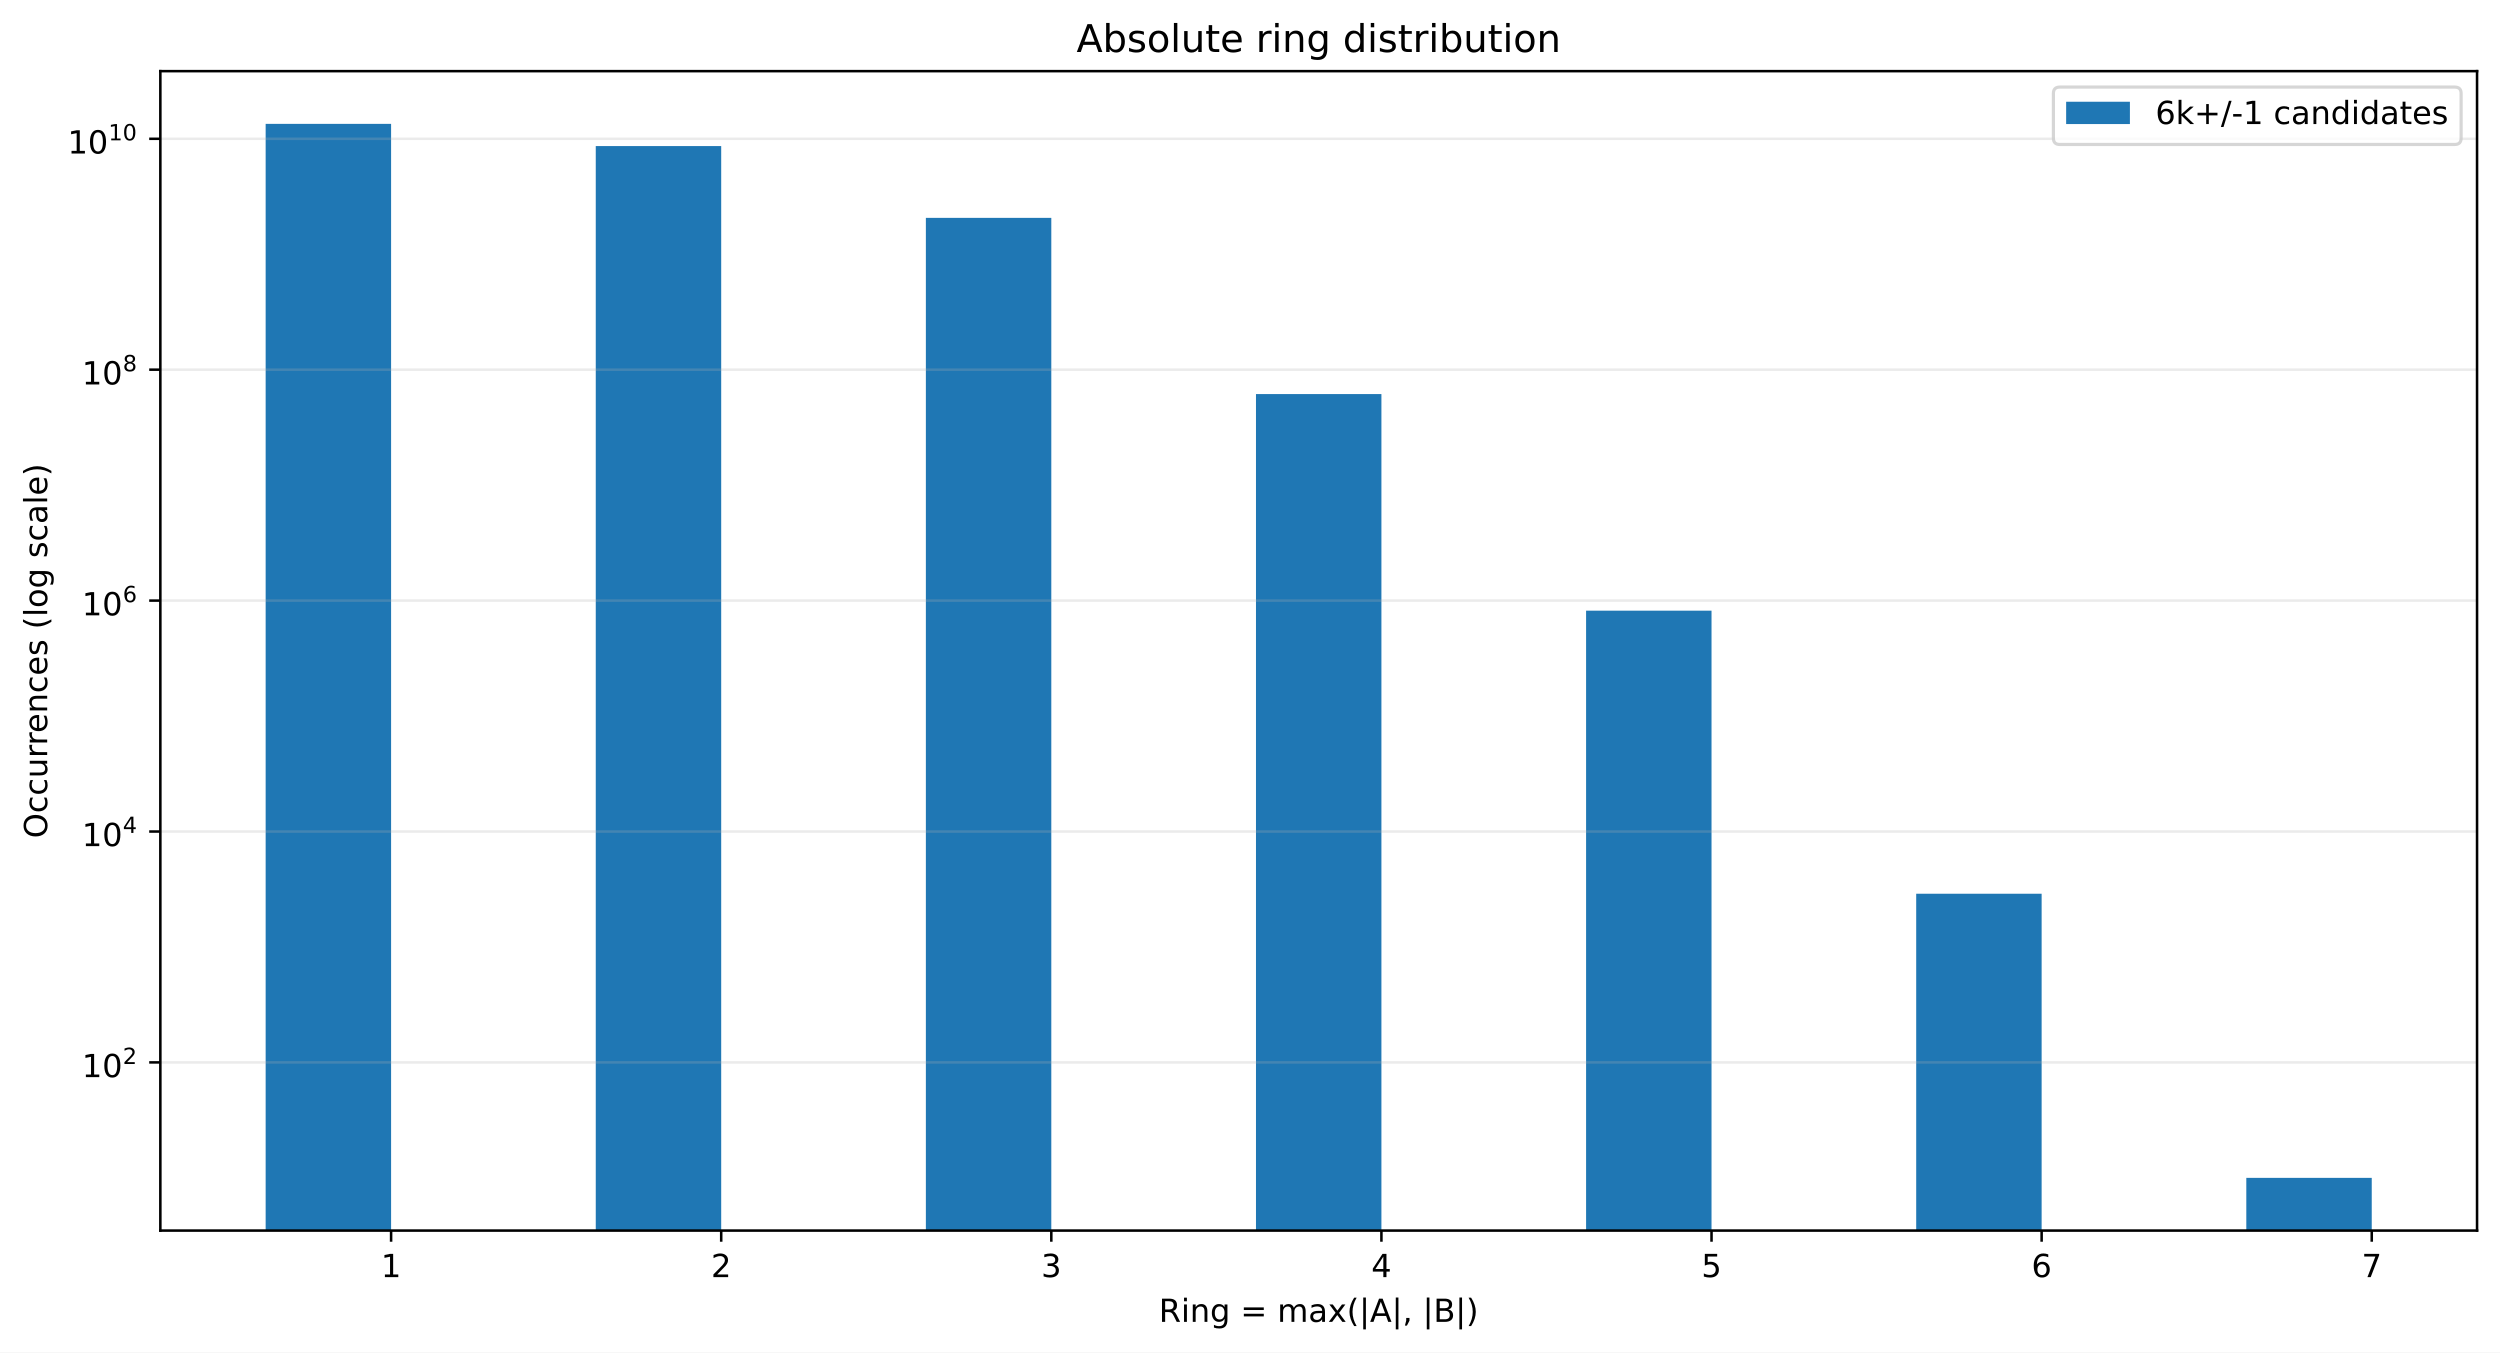
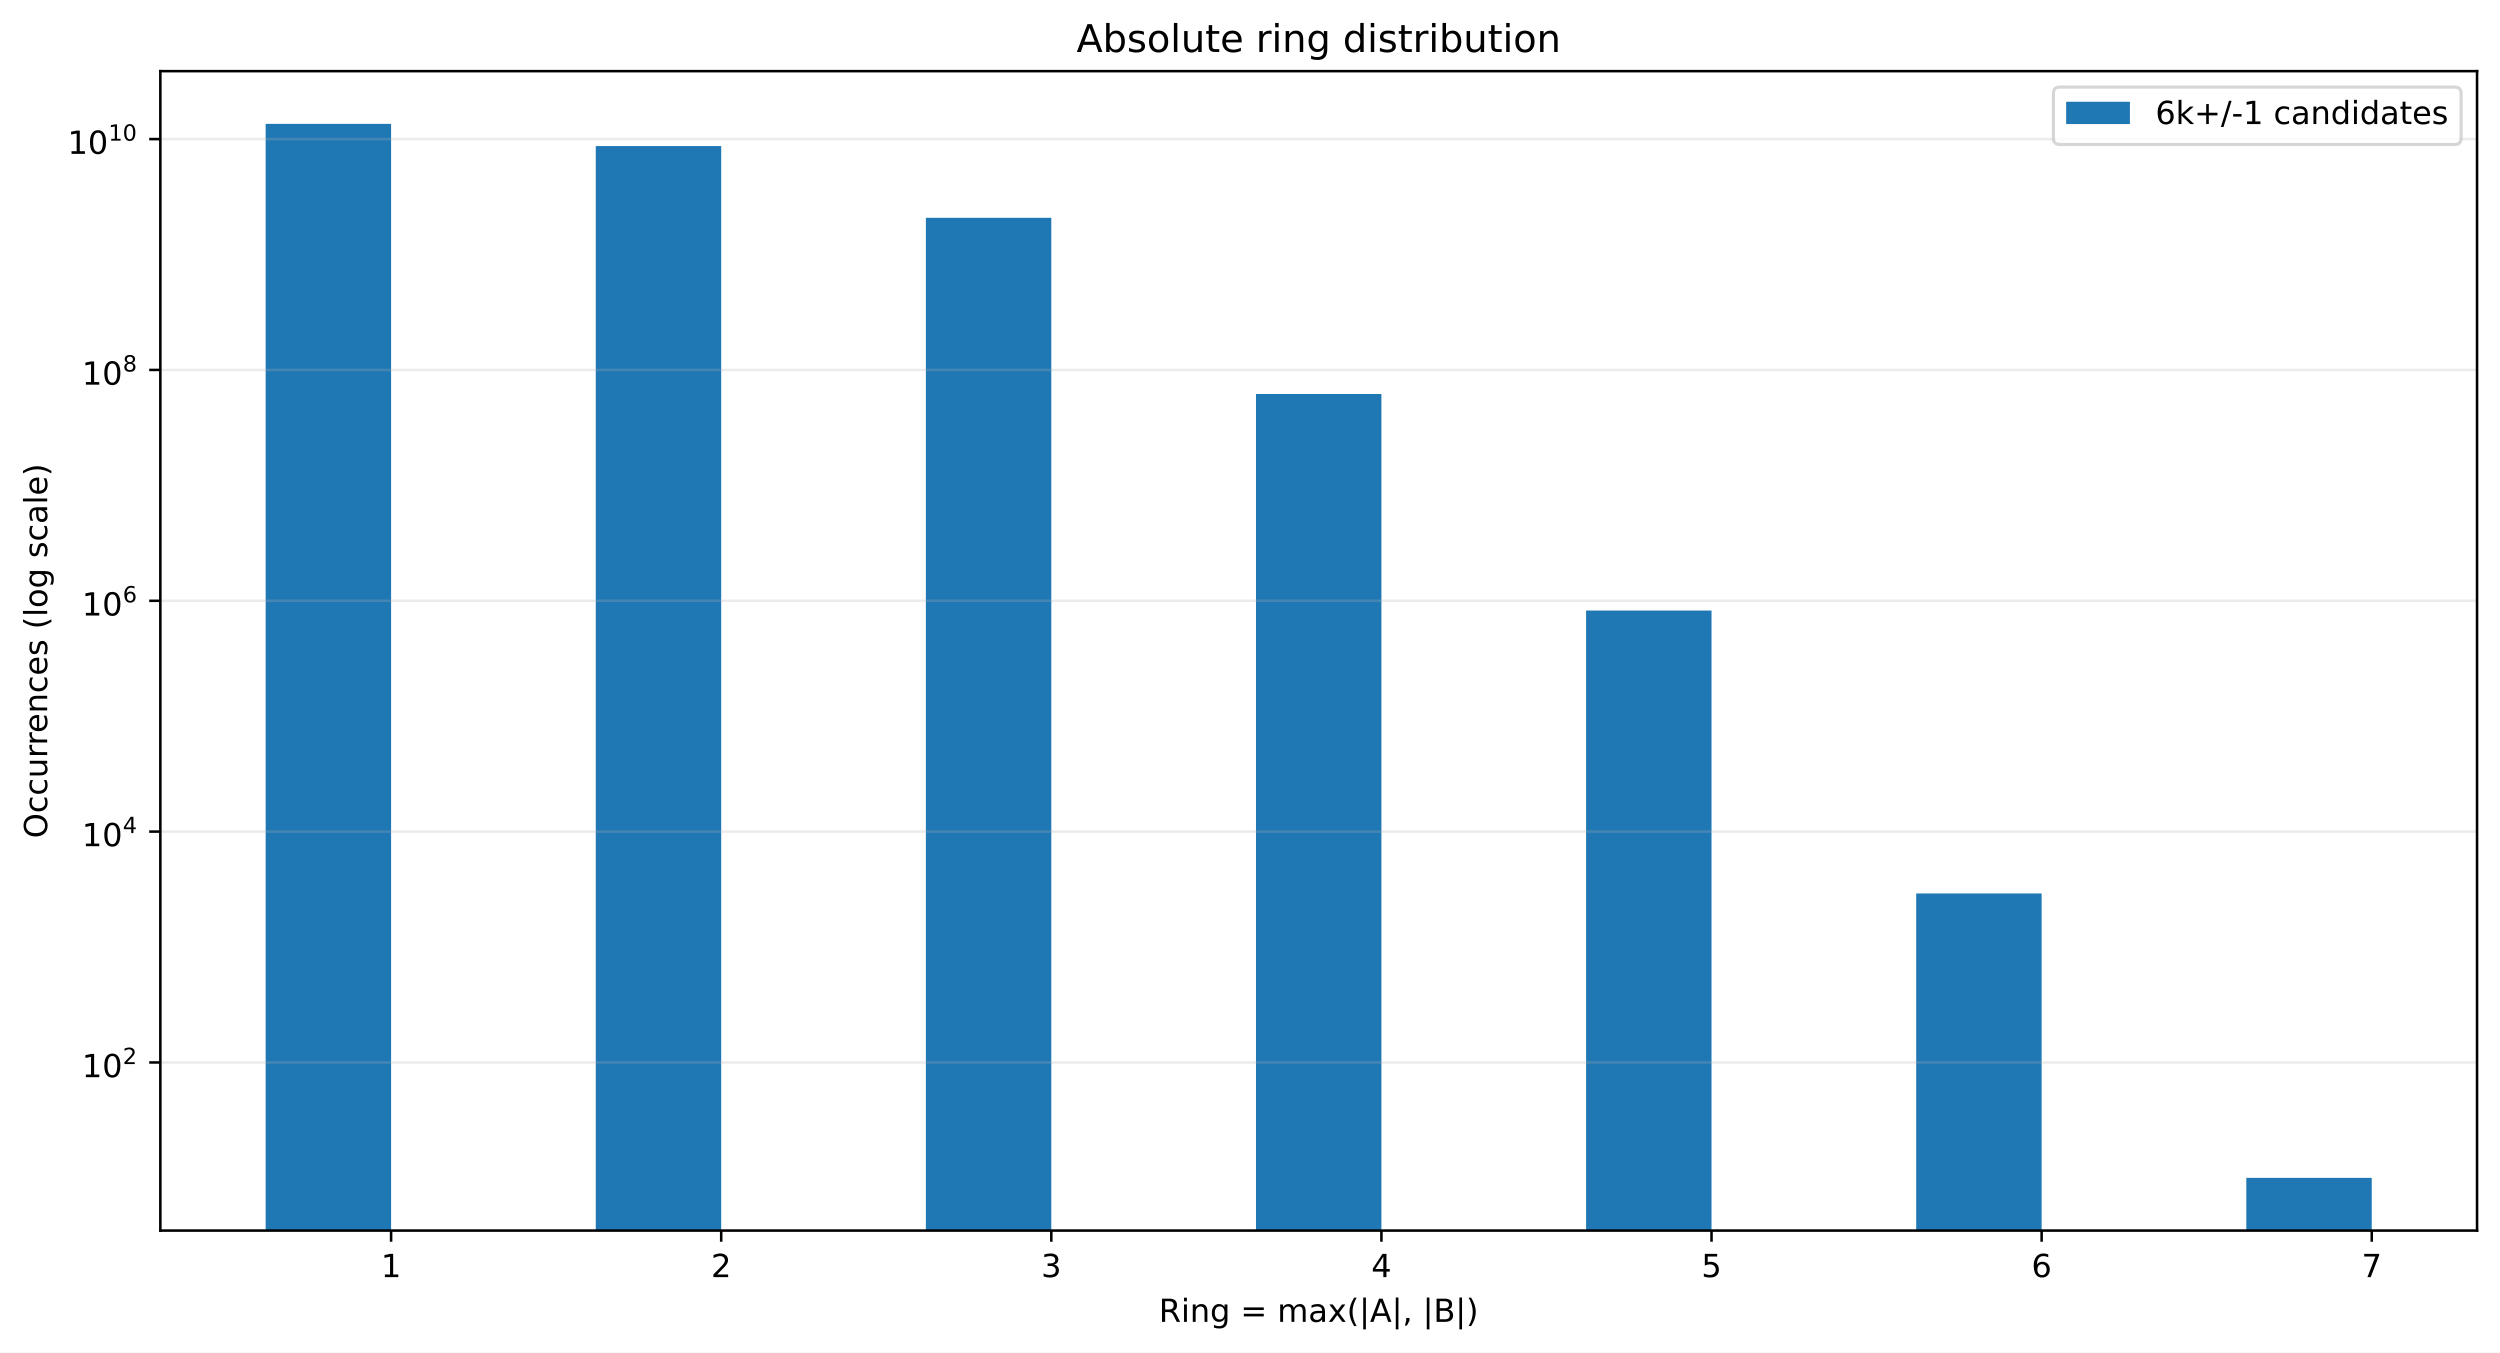
<svg xmlns="http://www.w3.org/2000/svg" xmlns:xlink="http://www.w3.org/1999/xlink" width="784.258pt" height="424.28pt" viewBox="0 0 784.258 424.28" version="1.1">
  <defs>
    <style type="text/css">*{stroke-linejoin: round; stroke-linecap: butt}</style>
  </defs>
  <g id="figure_1">
    <g id="patch_1">
      <path d="M 0 424.28  L 784.258 424.28  L 784.258 0  L 0 0  z " style="fill: #ffffff" />
    </g>
    <g id="axes_1">
      <g id="patch_2">
        <path d="M 50.301 386.036  L 777.058 386.036  L 777.058 22.318  L 50.301 22.318  z " style="fill: #ffffff" />
      </g>
      <g id="patch_3">
-         <path d="M 83.335 36624.26  L 122.687 36624.26  L 122.687 38.851  L 83.335 38.851  z " clip-path="url(#pac79f79b85)" style="fill: #1f77b4" />
+         <path d="M 83.335 36613.271  L 122.687 36613.271  L 122.687 38.851  L 83.335 38.851  z " clip-path="url(#p3b630ff53c)" style="fill: #1f77b4" />
      </g>
      <g id="patch_4">
-         <path d="M 186.891 36624.26  L 226.243 36624.26  L 226.243 45.822  L 186.891 45.822  z " clip-path="url(#pac79f79b85)" style="fill: #1f77b4" />
+         <path d="M 186.891 36613.271  L 226.243 36613.271  L 226.243 45.82  L 186.891 45.82  z " clip-path="url(#p3b630ff53c)" style="fill: #1f77b4" />
      </g>
      <g id="patch_5">
-         <path d="M 290.448 36624.26  L 329.799 36624.26  L 329.799 68.339  L 290.448 68.339  z " clip-path="url(#pac79f79b85)" style="fill: #1f77b4" />
+         <path d="M 290.448 36613.271  L 329.799 36613.271  L 329.799 68.33  L 290.448 68.33  z " clip-path="url(#p3b630ff53c)" style="fill: #1f77b4" />
      </g>
      <g id="patch_6">
-         <path d="M 394.004 36624.26  L 433.355 36624.26  L 433.355 123.629  L 394.004 123.629  z " clip-path="url(#pac79f79b85)" style="fill: #1f77b4" />
+         <path d="M 394.004 36613.271  L 433.355 36613.271  L 433.355 123.604  L 394.004 123.604  z " clip-path="url(#p3b630ff53c)" style="fill: #1f77b4" />
      </g>
      <g id="patch_7">
-         <path d="M 497.56 36624.26  L 536.912 36624.26  L 536.912 191.563  L 497.56 191.563  z " clip-path="url(#pac79f79b85)" style="fill: #1f77b4" />
+         <path d="M 497.56 36613.271  L 536.912 36613.271  L 536.912 191.517  L 497.56 191.517  z " clip-path="url(#p3b630ff53c)" style="fill: #1f77b4" />
      </g>
      <g id="patch_8">
-         <path d="M 601.116 36624.26  L 640.468 36624.26  L 640.468 280.357  L 601.116 280.357  z " clip-path="url(#pac79f79b85)" style="fill: #1f77b4" />
+         <path d="M 601.116 36613.271  L 640.468 36613.271  L 640.468 280.281  L 601.116 280.281  z " clip-path="url(#p3b630ff53c)" style="fill: #1f77b4" />
      </g>
      <g id="patch_9">
-         <path d="M 704.673 36624.26  L 744.024 36624.26  L 744.024 369.503  L 704.673 369.503  z " clip-path="url(#pac79f79b85)" style="fill: #1f77b4" />
+         <path d="M 704.673 36613.271  L 744.024 36613.271  L 744.024 369.503  L 704.673 369.503  z " clip-path="url(#p3b630ff53c)" style="fill: #1f77b4" />
      </g>
      <g id="matplotlib.axis_1">
        <g id="xtick_1">
          <g id="line2d_1">
            <defs>
-               <path id="m4d14ade709" d="M 0 0  L 0 3.5  " style="stroke: #000000; stroke-width: 0.8" />
+               <path id="m738bad0e6d" d="M 0 0  L 0 3.5  " style="stroke: #000000; stroke-width: 0.8" />
            </defs>
            <g>
-               <use xlink:href="#m4d14ade709" x="122.687" y="386.036" style="stroke: #000000; stroke-width: 0.8" />
+               <use xlink:href="#m738bad0e6d" x="122.687" y="386.036" style="stroke: #000000; stroke-width: 0.8" />
            </g>
          </g>
          <g id="text_1">
            <g transform="translate(119.5053 400.6334) scale(0.1 -0.1)">
              <defs>
                <path id="DejaVuSans-14" d="M 794 531  L 1825 531  L 1825 4091  L 703 3866  L 703 4441  L 1819 4666  L 2450 4666  L 2450 531  L 3481 531  L 3481 0  L 794 0  L 794 531  z " transform="scale(0.015625)" />
              </defs>
              <use xlink:href="#DejaVuSans-14" />
            </g>
          </g>
        </g>
        <g id="xtick_2">
          <g id="line2d_2">
            <g>
-               <use xlink:href="#m4d14ade709" x="226.243" y="386.036" style="stroke: #000000; stroke-width: 0.8" />
+               <use xlink:href="#m738bad0e6d" x="226.243" y="386.036" style="stroke: #000000; stroke-width: 0.8" />
            </g>
          </g>
          <g id="text_2">
            <g transform="translate(223.0616 400.6334) scale(0.1 -0.1)">
              <defs>
                <path id="DejaVuSans-15" d="M 1228 531  L 3431 531  L 3431 0  L 469 0  L 469 531  Q 828 903 1448 1529  Q 2069 2156 2228 2338  Q 2531 2678 2651 2914  Q 2772 3150 2772 3378  Q 2772 3750 2511 3984  Q 2250 4219 1831 4219  Q 1534 4219 1204 4116  Q 875 4013 500 3803  L 500 4441  Q 881 4594 1212 4672  Q 1544 4750 1819 4750  Q 2544 4750 2975 4387  Q 3406 4025 3406 3419  Q 3406 3131 3298 2873  Q 3191 2616 2906 2266  Q 2828 2175 2409 1742  Q 1991 1309 1228 531  z " transform="scale(0.015625)" />
              </defs>
              <use xlink:href="#DejaVuSans-15" />
            </g>
          </g>
        </g>
        <g id="xtick_3">
          <g id="line2d_3">
            <g>
-               <use xlink:href="#m4d14ade709" x="329.799" y="386.036" style="stroke: #000000; stroke-width: 0.8" />
+               <use xlink:href="#m738bad0e6d" x="329.799" y="386.036" style="stroke: #000000; stroke-width: 0.8" />
            </g>
          </g>
          <g id="text_3">
            <g transform="translate(326.6178 400.6334) scale(0.1 -0.1)">
              <defs>
                <path id="DejaVuSans-16" d="M 2597 2516  Q 3050 2419 3304 2112  Q 3559 1806 3559 1356  Q 3559 666 3084 287  Q 2609 -91 1734 -91  Q 1441 -91 1130 -33  Q 819 25 488 141  L 488 750  Q 750 597 1062 519  Q 1375 441 1716 441  Q 2309 441 2620 675  Q 2931 909 2931 1356  Q 2931 1769 2642 2001  Q 2353 2234 1838 2234  L 1294 2234  L 1294 2753  L 1863 2753  Q 2328 2753 2575 2939  Q 2822 3125 2822 3475  Q 2822 3834 2567 4026  Q 2313 4219 1838 4219  Q 1578 4219 1281 4162  Q 984 4106 628 3988  L 628 4550  Q 988 4650 1302 4700  Q 1616 4750 1894 4750  Q 2613 4750 3031 4423  Q 3450 4097 3450 3541  Q 3450 3153 3228 2886  Q 3006 2619 2597 2516  z " transform="scale(0.015625)" />
              </defs>
              <use xlink:href="#DejaVuSans-16" />
            </g>
          </g>
        </g>
        <g id="xtick_4">
          <g id="line2d_4">
            <g>
-               <use xlink:href="#m4d14ade709" x="433.355" y="386.036" style="stroke: #000000; stroke-width: 0.8" />
+               <use xlink:href="#m738bad0e6d" x="433.355" y="386.036" style="stroke: #000000; stroke-width: 0.8" />
            </g>
          </g>
          <g id="text_4">
            <g transform="translate(430.174 400.6334) scale(0.1 -0.1)">
              <defs>
                <path id="DejaVuSans-17" d="M 2419 4116  L 825 1625  L 2419 1625  L 2419 4116  z M 2253 4666  L 3047 4666  L 3047 1625  L 3713 1625  L 3713 1100  L 3047 1100  L 3047 0  L 2419 0  L 2419 1100  L 313 1100  L 313 1709  L 2253 4666  z " transform="scale(0.015625)" />
              </defs>
              <use xlink:href="#DejaVuSans-17" />
            </g>
          </g>
        </g>
        <g id="xtick_5">
          <g id="line2d_5">
            <g>
-               <use xlink:href="#m4d14ade709" x="536.912" y="386.036" style="stroke: #000000; stroke-width: 0.8" />
+               <use xlink:href="#m738bad0e6d" x="536.912" y="386.036" style="stroke: #000000; stroke-width: 0.8" />
            </g>
          </g>
          <g id="text_5">
            <g transform="translate(533.7303 400.6334) scale(0.1 -0.1)">
              <defs>
                <path id="DejaVuSans-18" d="M 691 4666  L 3169 4666  L 3169 4134  L 1269 4134  L 1269 2991  Q 1406 3038 1543 3061  Q 1681 3084 1819 3084  Q 2600 3084 3056 2656  Q 3513 2228 3513 1497  Q 3513 744 3044 326  Q 2575 -91 1722 -91  Q 1428 -91 1123 -41  Q 819 9 494 109  L 494 744  Q 775 591 1075 516  Q 1375 441 1709 441  Q 2250 441 2565 725  Q 2881 1009 2881 1497  Q 2881 1984 2565 2268  Q 2250 2553 1709 2553  Q 1456 2553 1204 2497  Q 953 2441 691 2322  L 691 4666  z " transform="scale(0.015625)" />
              </defs>
              <use xlink:href="#DejaVuSans-18" />
            </g>
          </g>
        </g>
        <g id="xtick_6">
          <g id="line2d_6">
            <g>
-               <use xlink:href="#m4d14ade709" x="640.468" y="386.036" style="stroke: #000000; stroke-width: 0.8" />
+               <use xlink:href="#m738bad0e6d" x="640.468" y="386.036" style="stroke: #000000; stroke-width: 0.8" />
            </g>
          </g>
          <g id="text_6">
            <g transform="translate(637.2865 400.6334) scale(0.1 -0.1)">
              <defs>
                <path id="DejaVuSans-19" d="M 2113 2584  Q 1688 2584 1439 2293  Q 1191 2003 1191 1497  Q 1191 994 1439 701  Q 1688 409 2113 409  Q 2538 409 2786 701  Q 3034 994 3034 1497  Q 3034 2003 2786 2293  Q 2538 2584 2113 2584  z M 3366 4563  L 3366 3988  Q 3128 4100 2886 4159  Q 2644 4219 2406 4219  Q 1781 4219 1451 3797  Q 1122 3375 1075 2522  Q 1259 2794 1537 2939  Q 1816 3084 2150 3084  Q 2853 3084 3261 2657  Q 3669 2231 3669 1497  Q 3669 778 3244 343  Q 2819 -91 2113 -91  Q 1303 -91 875 529  Q 447 1150 447 2328  Q 447 3434 972 4092  Q 1497 4750 2381 4750  Q 2619 4750 2861 4703  Q 3103 4656 3366 4563  z " transform="scale(0.015625)" />
              </defs>
              <use xlink:href="#DejaVuSans-19" />
            </g>
          </g>
        </g>
        <g id="xtick_7">
          <g id="line2d_7">
            <g>
-               <use xlink:href="#m4d14ade709" x="744.024" y="386.036" style="stroke: #000000; stroke-width: 0.8" />
+               <use xlink:href="#m738bad0e6d" x="744.024" y="386.036" style="stroke: #000000; stroke-width: 0.8" />
            </g>
          </g>
          <g id="text_7">
            <g transform="translate(740.8427 400.6334) scale(0.1 -0.1)">
              <defs>
                <path id="DejaVuSans-1a" d="M 525 4666  L 3525 4666  L 3525 4397  L 1831 0  L 1172 0  L 2766 4134  L 525 4134  L 525 4666  z " transform="scale(0.015625)" />
              </defs>
              <use xlink:href="#DejaVuSans-1a" />
            </g>
          </g>
        </g>
        <g id="text_8">
          <g transform="translate(363.5437 414.678) scale(0.1 -0.1)">
            <defs>
              <path id="DejaVuSans-35" d="M 2841 2188  Q 3044 2119 3236 1894  Q 3428 1669 3622 1275  L 4263 0  L 3584 0  L 2988 1197  Q 2756 1666 2539 1819  Q 2322 1972 1947 1972  L 1259 1972  L 1259 0  L 628 0  L 628 4666  L 2053 4666  Q 2853 4666 3247 4331  Q 3641 3997 3641 3322  Q 3641 2881 3436 2590  Q 3231 2300 2841 2188  z M 1259 4147  L 1259 2491  L 2053 2491  Q 2509 2491 2742 2702  Q 2975 2913 2975 3322  Q 2975 3731 2742 3939  Q 2509 4147 2053 4147  L 1259 4147  z " transform="scale(0.015625)" />
              <path id="DejaVuSans-4c" d="M 603 3500  L 1178 3500  L 1178 0  L 603 0  L 603 3500  z M 603 4863  L 1178 4863  L 1178 4134  L 603 4134  L 603 4863  z " transform="scale(0.015625)" />
              <path id="DejaVuSans-51" d="M 3513 2113  L 3513 0  L 2938 0  L 2938 2094  Q 2938 2591 2744 2837  Q 2550 3084 2163 3084  Q 1697 3084 1428 2787  Q 1159 2491 1159 1978  L 1159 0  L 581 0  L 581 3500  L 1159 3500  L 1159 2956  Q 1366 3272 1645 3428  Q 1925 3584 2291 3584  Q 2894 3584 3203 3211  Q 3513 2838 3513 2113  z " transform="scale(0.015625)" />
              <path id="DejaVuSans-4a" d="M 2906 1791  Q 2906 2416 2648 2759  Q 2391 3103 1925 3103  Q 1463 3103 1205 2759  Q 947 2416 947 1791  Q 947 1169 1205 825  Q 1463 481 1925 481  Q 2391 481 2648 825  Q 2906 1169 2906 1791  z M 3481 434  Q 3481 -459 3084 -895  Q 2688 -1331 1869 -1331  Q 1566 -1331 1297 -1286  Q 1028 -1241 775 -1147  L 775 -588  Q 1028 -725 1275 -790  Q 1522 -856 1778 -856  Q 2344 -856 2625 -561  Q 2906 -266 2906 331  L 2906 616  Q 2728 306 2450 153  Q 2172 0 1784 0  Q 1141 0 747 490  Q 353 981 353 1791  Q 353 2603 747 3093  Q 1141 3584 1784 3584  Q 2172 3584 2450 3431  Q 2728 3278 2906 2969  L 2906 3500  L 3481 3500  L 3481 434  z " transform="scale(0.015625)" />
              <path id="DejaVuSans-3" transform="scale(0.015625)" />
              <path id="DejaVuSans-20" d="M 678 2906  L 4684 2906  L 4684 2381  L 678 2381  L 678 2906  z M 678 1631  L 4684 1631  L 4684 1100  L 678 1100  L 678 1631  z " transform="scale(0.015625)" />
              <path id="DejaVuSans-50" d="M 3328 2828  Q 3544 3216 3844 3400  Q 4144 3584 4550 3584  Q 5097 3584 5394 3201  Q 5691 2819 5691 2113  L 5691 0  L 5113 0  L 5113 2094  Q 5113 2597 4934 2840  Q 4756 3084 4391 3084  Q 3944 3084 3684 2787  Q 3425 2491 3425 1978  L 3425 0  L 2847 0  L 2847 2094  Q 2847 2600 2669 2842  Q 2491 3084 2119 3084  Q 1678 3084 1418 2786  Q 1159 2488 1159 1978  L 1159 0  L 581 0  L 581 3500  L 1159 3500  L 1159 2956  Q 1356 3278 1631 3431  Q 1906 3584 2284 3584  Q 2666 3584 2933 3390  Q 3200 3197 3328 2828  z " transform="scale(0.015625)" />
              <path id="DejaVuSans-44" d="M 2194 1759  Q 1497 1759 1228 1600  Q 959 1441 959 1056  Q 959 750 1161 570  Q 1363 391 1709 391  Q 2188 391 2477 730  Q 2766 1069 2766 1631  L 2766 1759  L 2194 1759  z M 3341 1997  L 3341 0  L 2766 0  L 2766 531  Q 2569 213 2275 61  Q 1981 -91 1556 -91  Q 1019 -91 701 211  Q 384 513 384 1019  Q 384 1609 779 1909  Q 1175 2209 1959 2209  L 2766 2209  L 2766 2266  Q 2766 2663 2505 2880  Q 2244 3097 1772 3097  Q 1472 3097 1187 3025  Q 903 2953 641 2809  L 641 3341  Q 956 3463 1253 3523  Q 1550 3584 1831 3584  Q 2591 3584 2966 3190  Q 3341 2797 3341 1997  z " transform="scale(0.015625)" />
              <path id="DejaVuSans-5b" d="M 3513 3500  L 2247 1797  L 3578 0  L 2900 0  L 1881 1375  L 863 0  L 184 0  L 1544 1831  L 300 3500  L 978 3500  L 1906 2253  L 2834 3500  L 3513 3500  z " transform="scale(0.015625)" />
              <path id="DejaVuSans-b" d="M 1984 4856  Q 1566 4138 1362 3434  Q 1159 2731 1159 2009  Q 1159 1288 1364 580  Q 1569 -128 1984 -844  L 1484 -844  Q 1016 -109 783 600  Q 550 1309 550 2009  Q 550 2706 781 3412  Q 1013 4119 1484 4856  L 1984 4856  z " transform="scale(0.015625)" />
              <path id="DejaVuSans-5f" d="M 1344 4891  L 1344 -1509  L 813 -1509  L 813 4891  L 1344 4891  z " transform="scale(0.015625)" />
              <path id="DejaVuSans-24" d="M 2188 4044  L 1331 1722  L 3047 1722  L 2188 4044  z M 1831 4666  L 2547 4666  L 4325 0  L 3669 0  L 3244 1197  L 1141 1197  L 716 0  L 50 0  L 1831 4666  z " transform="scale(0.015625)" />
              <path id="DejaVuSans-f" d="M 750 794  L 1409 794  L 1409 256  L 897 -744  L 494 -744  L 750 256  L 750 794  z " transform="scale(0.015625)" />
              <path id="DejaVuSans-25" d="M 1259 2228  L 1259 519  L 2272 519  Q 2781 519 3026 730  Q 3272 941 3272 1375  Q 3272 1813 3026 2020  Q 2781 2228 2272 2228  L 1259 2228  z M 1259 4147  L 1259 2741  L 2194 2741  Q 2656 2741 2882 2914  Q 3109 3088 3109 3444  Q 3109 3797 2882 3972  Q 2656 4147 2194 4147  L 1259 4147  z M 628 4666  L 2241 4666  Q 2963 4666 3353 4366  Q 3744 4066 3744 3513  Q 3744 3084 3544 2831  Q 3344 2578 2956 2516  Q 3422 2416 3680 2098  Q 3938 1781 3938 1306  Q 3938 681 3513 340  Q 3088 0 2303 0  L 628 0  L 628 4666  z " transform="scale(0.015625)" />
              <path id="DejaVuSans-c" d="M 513 4856  L 1013 4856  Q 1481 4119 1714 3412  Q 1947 2706 1947 2009  Q 1947 1309 1714 600  Q 1481 -109 1013 -844  L 513 -844  Q 928 -128 1133 580  Q 1338 1288 1338 2009  Q 1338 2731 1133 3434  Q 928 4138 513 4856  z " transform="scale(0.015625)" />
            </defs>
            <use xlink:href="#DejaVuSans-35" />
            <use xlink:href="#DejaVuSans-4c" transform="translate(69.48438 0)" />
            <use xlink:href="#DejaVuSans-51" transform="translate(97.26562 0)" />
            <use xlink:href="#DejaVuSans-4a" transform="translate(160.6406 0)" />
            <use xlink:href="#DejaVuSans-3" transform="translate(224.125 0)" />
            <use xlink:href="#DejaVuSans-20" transform="translate(255.9062 0)" />
            <use xlink:href="#DejaVuSans-3" transform="translate(339.7031 0)" />
            <use xlink:href="#DejaVuSans-50" transform="translate(371.4844 0)" />
            <use xlink:href="#DejaVuSans-44" transform="translate(468.8906 0)" />
            <use xlink:href="#DejaVuSans-5b" transform="translate(530.1719 0)" />
            <use xlink:href="#DejaVuSans-b" transform="translate(589.3594 0)" />
            <use xlink:href="#DejaVuSans-5f" transform="translate(628.375 0)" />
            <use xlink:href="#DejaVuSans-24" transform="translate(662.0625 0)" />
            <use xlink:href="#DejaVuSans-5f" transform="translate(730.4688 0)" />
            <use xlink:href="#DejaVuSans-f" transform="translate(764.1562 0)" />
            <use xlink:href="#DejaVuSans-3" transform="translate(795.9375 0)" />
            <use xlink:href="#DejaVuSans-5f" transform="translate(827.7188 0)" />
            <use xlink:href="#DejaVuSans-25" transform="translate(861.4062 0)" />
            <use xlink:href="#DejaVuSans-5f" transform="translate(930.0156 0)" />
            <use xlink:href="#DejaVuSans-c" transform="translate(963.7031 0)" />
          </g>
        </g>
      </g>
      <g id="matplotlib.axis_2">
        <g id="ytick_1">
          <g id="line2d_8">
-             <path d="M 50.301 333.285  L 777.058 333.285  " clip-path="url(#pac79f79b85)" style="fill: none; stroke: #b0b0b0; stroke-opacity: 0.25; stroke-width: 0.8; stroke-linecap: square" />
+             <path d="M 50.301 333.296  L 777.058 333.296  " clip-path="url(#p3b630ff53c)" style="fill: none; stroke: #b0b0b0; stroke-opacity: 0.25; stroke-width: 0.8; stroke-linecap: square" />
          </g>
          <g id="line2d_9">
            <defs>
-               <path id="m7f73e4509e" d="M 0 0  L -3.5 0  " style="stroke: #000000; stroke-width: 0.8" />
+               <path id="m07d8ab8da7" d="M 0 0  L -3.5 0  " style="stroke: #000000; stroke-width: 0.8" />
            </defs>
            <g>
-               <use xlink:href="#m7f73e4509e" x="50.301" y="333.285" style="stroke: #000000; stroke-width: 0.8" />
+               <use xlink:href="#m07d8ab8da7" x="50.301" y="333.296" style="stroke: #000000; stroke-width: 0.8" />
            </g>
          </g>
          <g id="text_9">
-             <g transform="translate(25.70078 337.9846) scale(0.1 -0.1)">
+             <g transform="translate(25.70078 337.9956) scale(0.1 -0.1)">
              <defs>
                <path id="DejaVuSans-13" d="M 2034 4250  Q 1547 4250 1301 3770  Q 1056 3291 1056 2328  Q 1056 1369 1301 889  Q 1547 409 2034 409  Q 2525 409 2770 889  Q 3016 1369 3016 2328  Q 3016 3291 2770 3770  Q 2525 4250 2034 4250  z M 2034 4750  Q 2819 4750 3233 4129  Q 3647 3509 3647 2328  Q 3647 1150 3233 529  Q 2819 -91 2034 -91  Q 1250 -91 836 529  Q 422 1150 422 2328  Q 422 3509 836 4129  Q 1250 4750 2034 4750  z " transform="scale(0.015625)" />
              </defs>
              <use xlink:href="#DejaVuSans-14" transform="translate(0 0.746875)" />
              <use xlink:href="#DejaVuSans-13" transform="translate(63.62305 0.746875)" />
              <use xlink:href="#DejaVuSans-15" transform="translate(128.2031 42.04688) scale(0.7)" />
            </g>
          </g>
        </g>
        <g id="ytick_2">
          <g id="line2d_10">
-             <path d="M 50.301 260.848  L 777.058 260.848  " clip-path="url(#pac79f79b85)" style="fill: none; stroke: #b0b0b0; stroke-opacity: 0.25; stroke-width: 0.8; stroke-linecap: square" />
+             <path d="M 50.301 260.88  L 777.058 260.88  " clip-path="url(#p3b630ff53c)" style="fill: none; stroke: #b0b0b0; stroke-opacity: 0.25; stroke-width: 0.8; stroke-linecap: square" />
          </g>
          <g id="line2d_11">
            <g>
-               <use xlink:href="#m7f73e4509e" x="50.301" y="260.848" style="stroke: #000000; stroke-width: 0.8" />
+               <use xlink:href="#m07d8ab8da7" x="50.301" y="260.88" style="stroke: #000000; stroke-width: 0.8" />
            </g>
          </g>
          <g id="text_10">
-             <g transform="translate(25.70078 265.4975) scale(0.1 -0.1)">
+             <g transform="translate(25.70078 265.5305) scale(0.1 -0.1)">
              <use xlink:href="#DejaVuSans-14" transform="translate(0 0.665625)" />
              <use xlink:href="#DejaVuSans-13" transform="translate(63.62305 0.665625)" />
              <use xlink:href="#DejaVuSans-17" transform="translate(128.2031 41.96563) scale(0.7)" />
            </g>
          </g>
        </g>
        <g id="ytick_3">
          <g id="line2d_12">
-             <path d="M 50.301 188.41  L 777.058 188.41  " clip-path="url(#pac79f79b85)" style="fill: none; stroke: #b0b0b0; stroke-opacity: 0.25; stroke-width: 0.8; stroke-linecap: square" />
+             <path d="M 50.301 188.465  L 777.058 188.465  " clip-path="url(#p3b630ff53c)" style="fill: none; stroke: #b0b0b0; stroke-opacity: 0.25; stroke-width: 0.8; stroke-linecap: square" />
          </g>
          <g id="line2d_13">
            <g>
-               <use xlink:href="#m7f73e4509e" x="50.301" y="188.41" style="stroke: #000000; stroke-width: 0.8" />
+               <use xlink:href="#m07d8ab8da7" x="50.301" y="188.465" style="stroke: #000000; stroke-width: 0.8" />
            </g>
          </g>
          <g id="text_11">
-             <g transform="translate(25.70078 193.1105) scale(0.1 -0.1)">
+             <g transform="translate(25.70078 193.1654) scale(0.1 -0.1)">
              <use xlink:href="#DejaVuSans-14" transform="translate(0 0.746875)" />
              <use xlink:href="#DejaVuSans-13" transform="translate(63.62305 0.746875)" />
              <use xlink:href="#DejaVuSans-19" transform="translate(128.2031 42.04688) scale(0.7)" />
            </g>
          </g>
        </g>
        <g id="ytick_4">
          <g id="line2d_14">
-             <path d="M 50.301 115.973  L 777.058 115.973  " clip-path="url(#pac79f79b85)" style="fill: none; stroke: #b0b0b0; stroke-opacity: 0.25; stroke-width: 0.8; stroke-linecap: square" />
+             <path d="M 50.301 116.05  L 777.058 116.05  " clip-path="url(#p3b630ff53c)" style="fill: none; stroke: #b0b0b0; stroke-opacity: 0.25; stroke-width: 0.8; stroke-linecap: square" />
          </g>
          <g id="line2d_15">
            <g>
-               <use xlink:href="#m7f73e4509e" x="50.301" y="115.973" style="stroke: #000000; stroke-width: 0.8" />
+               <use xlink:href="#m07d8ab8da7" x="50.301" y="116.05" style="stroke: #000000; stroke-width: 0.8" />
            </g>
          </g>
          <g id="text_12">
-             <g transform="translate(25.70078 120.6734) scale(0.1 -0.1)">
+             <g transform="translate(25.70078 120.7502) scale(0.1 -0.1)">
              <defs>
                <path id="DejaVuSans-1b" d="M 2034 2216  Q 1584 2216 1326 1975  Q 1069 1734 1069 1313  Q 1069 891 1326 650  Q 1584 409 2034 409  Q 2484 409 2743 651  Q 3003 894 3003 1313  Q 3003 1734 2745 1975  Q 2488 2216 2034 2216  z M 1403 2484  Q 997 2584 770 2862  Q 544 3141 544 3541  Q 544 4100 942 4425  Q 1341 4750 2034 4750  Q 2731 4750 3128 4425  Q 3525 4100 3525 3541  Q 3525 3141 3298 2862  Q 3072 2584 2669 2484  Q 3125 2378 3379 2068  Q 3634 1759 3634 1313  Q 3634 634 3220 271  Q 2806 -91 2034 -91  Q 1263 -91 848 271  Q 434 634 434 1313  Q 434 1759 690 2068  Q 947 2378 1403 2484  z M 1172 3481  Q 1172 3119 1398 2916  Q 1625 2713 2034 2713  Q 2441 2713 2670 2916  Q 2900 3119 2900 3481  Q 2900 3844 2670 4047  Q 2441 4250 2034 4250  Q 1625 4250 1398 4047  Q 1172 3844 1172 3481  z " transform="scale(0.015625)" />
              </defs>
              <use xlink:href="#DejaVuSans-14" transform="translate(0 0.746875)" />
              <use xlink:href="#DejaVuSans-13" transform="translate(63.62305 0.746875)" />
              <use xlink:href="#DejaVuSans-1b" transform="translate(128.2031 42.04688) scale(0.7)" />
            </g>
          </g>
        </g>
        <g id="ytick_5">
          <g id="line2d_16">
-             <path d="M 50.301 43.536  L 777.058 43.536  " clip-path="url(#pac79f79b85)" style="fill: none; stroke: #b0b0b0; stroke-opacity: 0.25; stroke-width: 0.8; stroke-linecap: square" />
+             <path d="M 50.301 43.635  L 777.058 43.635  " clip-path="url(#p3b630ff53c)" style="fill: none; stroke: #b0b0b0; stroke-opacity: 0.25; stroke-width: 0.8; stroke-linecap: square" />
          </g>
          <g id="line2d_17">
            <g>
-               <use xlink:href="#m7f73e4509e" x="50.301" y="43.536" style="stroke: #000000; stroke-width: 0.8" />
+               <use xlink:href="#m07d8ab8da7" x="50.301" y="43.635" style="stroke: #000000; stroke-width: 0.8" />
            </g>
          </g>
          <g id="text_13">
-             <g transform="translate(21.20078 48.23631) scale(0.1 -0.1)">
+             <g transform="translate(21.20078 48.33512) scale(0.1 -0.1)">
              <use xlink:href="#DejaVuSans-14" transform="translate(0 0.746875)" />
              <use xlink:href="#DejaVuSans-13" transform="translate(63.62305 0.746875)" />
              <use xlink:href="#DejaVuSans-14" transform="translate(128.2031 42.04688) scale(0.7)" />
              <use xlink:href="#DejaVuSans-13" transform="translate(172.7393 42.04688) scale(0.7)" />
            </g>
          </g>
        </g>
        <g id="text_14">
          <g transform="translate(14.79844 262.9551) rotate(-90) scale(0.1 -0.1)">
            <defs>
              <path id="DejaVuSans-32" d="M 2522 4238  Q 1834 4238 1429 3725  Q 1025 3213 1025 2328  Q 1025 1447 1429 934  Q 1834 422 2522 422  Q 3209 422 3611 934  Q 4013 1447 4013 2328  Q 4013 3213 3611 3725  Q 3209 4238 2522 4238  z M 2522 4750  Q 3503 4750 4090 4092  Q 4678 3434 4678 2328  Q 4678 1225 4090 567  Q 3503 -91 2522 -91  Q 1538 -91 948 565  Q 359 1222 359 2328  Q 359 3434 948 4092  Q 1538 4750 2522 4750  z " transform="scale(0.015625)" />
              <path id="DejaVuSans-46" d="M 3122 3366  L 3122 2828  Q 2878 2963 2633 3030  Q 2388 3097 2138 3097  Q 1578 3097 1268 2742  Q 959 2388 959 1747  Q 959 1106 1268 751  Q 1578 397 2138 397  Q 2388 397 2633 464  Q 2878 531 3122 666  L 3122 134  Q 2881 22 2623 -34  Q 2366 -91 2075 -91  Q 1284 -91 818 406  Q 353 903 353 1747  Q 353 2603 823 3093  Q 1294 3584 2113 3584  Q 2378 3584 2631 3529  Q 2884 3475 3122 3366  z " transform="scale(0.015625)" />
              <path id="DejaVuSans-58" d="M 544 1381  L 544 3500  L 1119 3500  L 1119 1403  Q 1119 906 1312 657  Q 1506 409 1894 409  Q 2359 409 2629 706  Q 2900 1003 2900 1516  L 2900 3500  L 3475 3500  L 3475 0  L 2900 0  L 2900 538  Q 2691 219 2414 64  Q 2138 -91 1772 -91  Q 1169 -91 856 284  Q 544 659 544 1381  z M 1991 3584  L 1991 3584  z " transform="scale(0.015625)" />
              <path id="DejaVuSans-55" d="M 2631 2963  Q 2534 3019 2420 3045  Q 2306 3072 2169 3072  Q 1681 3072 1420 2755  Q 1159 2438 1159 1844  L 1159 0  L 581 0  L 581 3500  L 1159 3500  L 1159 2956  Q 1341 3275 1631 3429  Q 1922 3584 2338 3584  Q 2397 3584 2469 3576  Q 2541 3569 2628 3553  L 2631 2963  z " transform="scale(0.015625)" />
              <path id="DejaVuSans-48" d="M 3597 1894  L 3597 1613  L 953 1613  Q 991 1019 1311 708  Q 1631 397 2203 397  Q 2534 397 2845 478  Q 3156 559 3463 722  L 3463 178  Q 3153 47 2828 -22  Q 2503 -91 2169 -91  Q 1331 -91 842 396  Q 353 884 353 1716  Q 353 2575 817 3079  Q 1281 3584 2069 3584  Q 2775 3584 3186 3129  Q 3597 2675 3597 1894  z M 3022 2063  Q 3016 2534 2758 2815  Q 2500 3097 2075 3097  Q 1594 3097 1305 2825  Q 1016 2553 972 2059  L 3022 2063  z " transform="scale(0.015625)" />
              <path id="DejaVuSans-56" d="M 2834 3397  L 2834 2853  Q 2591 2978 2328 3040  Q 2066 3103 1784 3103  Q 1356 3103 1142 2972  Q 928 2841 928 2578  Q 928 2378 1081 2264  Q 1234 2150 1697 2047  L 1894 2003  Q 2506 1872 2764 1633  Q 3022 1394 3022 966  Q 3022 478 2636 193  Q 2250 -91 1575 -91  Q 1294 -91 989 -36  Q 684 19 347 128  L 347 722  Q 666 556 975 473  Q 1284 391 1588 391  Q 1994 391 2212 530  Q 2431 669 2431 922  Q 2431 1156 2273 1281  Q 2116 1406 1581 1522  L 1381 1569  Q 847 1681 609 1914  Q 372 2147 372 2553  Q 372 3047 722 3315  Q 1072 3584 1716 3584  Q 2034 3584 2315 3537  Q 2597 3491 2834 3397  z " transform="scale(0.015625)" />
              <path id="DejaVuSans-4f" d="M 603 4863  L 1178 4863  L 1178 0  L 603 0  L 603 4863  z " transform="scale(0.015625)" />
              <path id="DejaVuSans-52" d="M 1959 3097  Q 1497 3097 1228 2736  Q 959 2375 959 1747  Q 959 1119 1226 758  Q 1494 397 1959 397  Q 2419 397 2687 759  Q 2956 1122 2956 1747  Q 2956 2369 2687 2733  Q 2419 3097 1959 3097  z M 1959 3584  Q 2709 3584 3137 3096  Q 3566 2609 3566 1747  Q 3566 888 3137 398  Q 2709 -91 1959 -91  Q 1206 -91 779 398  Q 353 888 353 1747  Q 353 2609 779 3096  Q 1206 3584 1959 3584  z " transform="scale(0.015625)" />
            </defs>
            <use xlink:href="#DejaVuSans-32" />
            <use xlink:href="#DejaVuSans-46" transform="translate(78.71875 0)" />
            <use xlink:href="#DejaVuSans-46" transform="translate(133.7031 0)" />
            <use xlink:href="#DejaVuSans-58" transform="translate(188.6875 0)" />
            <use xlink:href="#DejaVuSans-55" transform="translate(252.0625 0)" />
            <use xlink:href="#DejaVuSans-55" transform="translate(291.4219 0)" />
            <use xlink:href="#DejaVuSans-48" transform="translate(330.3281 0)" />
            <use xlink:href="#DejaVuSans-51" transform="translate(391.8594 0)" />
            <use xlink:href="#DejaVuSans-46" transform="translate(455.2344 0)" />
            <use xlink:href="#DejaVuSans-48" transform="translate(510.2188 0)" />
            <use xlink:href="#DejaVuSans-56" transform="translate(571.75 0)" />
            <use xlink:href="#DejaVuSans-3" transform="translate(623.8438 0)" />
            <use xlink:href="#DejaVuSans-b" transform="translate(655.625 0)" />
            <use xlink:href="#DejaVuSans-4f" transform="translate(694.6406 0)" />
            <use xlink:href="#DejaVuSans-52" transform="translate(722.4219 0)" />
            <use xlink:href="#DejaVuSans-4a" transform="translate(783.6094 0)" />
            <use xlink:href="#DejaVuSans-3" transform="translate(847.0938 0)" />
            <use xlink:href="#DejaVuSans-56" transform="translate(878.875 0)" />
            <use xlink:href="#DejaVuSans-46" transform="translate(930.9688 0)" />
            <use xlink:href="#DejaVuSans-44" transform="translate(985.9531 0)" />
            <use xlink:href="#DejaVuSans-4f" transform="translate(1047.234 0)" />
            <use xlink:href="#DejaVuSans-48" transform="translate(1075.016 0)" />
            <use xlink:href="#DejaVuSans-c" transform="translate(1136.547 0)" />
          </g>
        </g>
      </g>
      <g id="patch_10">
        <path d="M 50.301 386.036  L 50.301 22.318  " style="fill: none; stroke: #000000; stroke-width: 0.8; stroke-linejoin: miter; stroke-linecap: square" />
      </g>
      <g id="patch_11">
        <path d="M 777.058 386.036  L 777.058 22.318  " style="fill: none; stroke: #000000; stroke-width: 0.8; stroke-linejoin: miter; stroke-linecap: square" />
      </g>
      <g id="patch_12">
        <path d="M 50.301 386.036  L 777.058 386.036  " style="fill: none; stroke: #000000; stroke-width: 0.8; stroke-linejoin: miter; stroke-linecap: square" />
      </g>
      <g id="patch_13">
        <path d="M 50.301 22.318  L 777.058 22.318  " style="fill: none; stroke: #000000; stroke-width: 0.8; stroke-linejoin: miter; stroke-linecap: square" />
      </g>
      <g id="text_15">
        <g transform="translate(337.7055 16.31812) scale(0.12 -0.12)">
          <defs>
            <path id="DejaVuSans-45" d="M 3116 1747  Q 3116 2381 2855 2742  Q 2594 3103 2138 3103  Q 1681 3103 1420 2742  Q 1159 2381 1159 1747  Q 1159 1113 1420 752  Q 1681 391 2138 391  Q 2594 391 2855 752  Q 3116 1113 3116 1747  z M 1159 2969  Q 1341 3281 1617 3432  Q 1894 3584 2278 3584  Q 2916 3584 3314 3078  Q 3713 2572 3713 1747  Q 3713 922 3314 415  Q 2916 -91 2278 -91  Q 1894 -91 1617 61  Q 1341 213 1159 525  L 1159 0  L 581 0  L 581 4863  L 1159 4863  L 1159 2969  z " transform="scale(0.015625)" />
            <path id="DejaVuSans-57" d="M 1172 4494  L 1172 3500  L 2356 3500  L 2356 3053  L 1172 3053  L 1172 1153  Q 1172 725 1289 603  Q 1406 481 1766 481  L 2356 481  L 2356 0  L 1766 0  Q 1100 0 847 248  Q 594 497 594 1153  L 594 3053  L 172 3053  L 172 3500  L 594 3500  L 594 4494  L 1172 4494  z " transform="scale(0.015625)" />
            <path id="DejaVuSans-47" d="M 2906 2969  L 2906 4863  L 3481 4863  L 3481 0  L 2906 0  L 2906 525  Q 2725 213 2448 61  Q 2172 -91 1784 -91  Q 1150 -91 751 415  Q 353 922 353 1747  Q 353 2572 751 3078  Q 1150 3584 1784 3584  Q 2172 3584 2448 3432  Q 2725 3281 2906 2969  z M 947 1747  Q 947 1113 1208 752  Q 1469 391 1925 391  Q 2381 391 2643 752  Q 2906 1113 2906 1747  Q 2906 2381 2643 2742  Q 2381 3103 1925 3103  Q 1469 3103 1208 2742  Q 947 2381 947 1747  z " transform="scale(0.015625)" />
          </defs>
          <use xlink:href="#DejaVuSans-24" />
          <use xlink:href="#DejaVuSans-45" transform="translate(68.40625 0)" />
          <use xlink:href="#DejaVuSans-56" transform="translate(131.8906 0)" />
          <use xlink:href="#DejaVuSans-52" transform="translate(183.9844 0)" />
          <use xlink:href="#DejaVuSans-4f" transform="translate(245.1719 0)" />
          <use xlink:href="#DejaVuSans-58" transform="translate(272.9531 0)" />
          <use xlink:href="#DejaVuSans-57" transform="translate(336.3281 0)" />
          <use xlink:href="#DejaVuSans-48" transform="translate(375.5312 0)" />
          <use xlink:href="#DejaVuSans-3" transform="translate(437.0625 0)" />
          <use xlink:href="#DejaVuSans-55" transform="translate(468.8438 0)" />
          <use xlink:href="#DejaVuSans-4c" transform="translate(509.9531 0)" />
          <use xlink:href="#DejaVuSans-51" transform="translate(537.7344 0)" />
          <use xlink:href="#DejaVuSans-4a" transform="translate(601.1094 0)" />
          <use xlink:href="#DejaVuSans-3" transform="translate(664.5938 0)" />
          <use xlink:href="#DejaVuSans-47" transform="translate(696.375 0)" />
          <use xlink:href="#DejaVuSans-4c" transform="translate(759.8594 0)" />
          <use xlink:href="#DejaVuSans-56" transform="translate(787.6406 0)" />
          <use xlink:href="#DejaVuSans-57" transform="translate(839.7344 0)" />
          <use xlink:href="#DejaVuSans-55" transform="translate(878.9375 0)" />
          <use xlink:href="#DejaVuSans-4c" transform="translate(920.0469 0)" />
          <use xlink:href="#DejaVuSans-45" transform="translate(947.8281 0)" />
          <use xlink:href="#DejaVuSans-58" transform="translate(1011.312 0)" />
          <use xlink:href="#DejaVuSans-57" transform="translate(1074.688 0)" />
          <use xlink:href="#DejaVuSans-4c" transform="translate(1113.891 0)" />
          <use xlink:href="#DejaVuSans-52" transform="translate(1141.672 0)" />
          <use xlink:href="#DejaVuSans-51" transform="translate(1202.859 0)" />
        </g>
      </g>
      <g id="legend_1">
        <g id="patch_14">
          <path d="M 646.158 45.319  L 770.058 45.319  Q 772.058 45.319 772.058 43.319  L 772.058 29.318  Q 772.058 27.318 770.058 27.318  L 646.158 27.318  Q 644.158 27.318 644.158 29.318  L 644.158 43.319  Q 644.158 45.319 646.158 45.319  z " style="fill: #ffffff; opacity: 0.8; stroke: #cccccc; stroke-linejoin: miter" />
        </g>
        <g id="patch_15">
          <path d="M 648.158 38.917  L 668.158 38.917  L 668.158 31.917  L 648.158 31.917  z " style="fill: #1f77b4" />
        </g>
        <g id="text_16">
          <g transform="translate(676.1584 38.91656) scale(0.1 -0.1)">
            <defs>
              <path id="DejaVuSans-4e" d="M 581 4863  L 1159 4863  L 1159 1991  L 2875 3500  L 3609 3500  L 1753 1863  L 3688 0  L 2938 0  L 1159 1709  L 1159 0  L 581 0  L 581 4863  z " transform="scale(0.015625)" />
              <path id="DejaVuSans-e" d="M 2944 4013  L 2944 2272  L 4684 2272  L 4684 1741  L 2944 1741  L 2944 0  L 2419 0  L 2419 1741  L 678 1741  L 678 2272  L 2419 2272  L 2419 4013  L 2944 4013  z " transform="scale(0.015625)" />
              <path id="DejaVuSans-12" d="M 1625 4666  L 2156 4666  L 531 -594  L 0 -594  L 1625 4666  z " transform="scale(0.015625)" />
              <path id="DejaVuSans-10" d="M 313 2009  L 1997 2009  L 1997 1497  L 313 1497  L 313 2009  z " transform="scale(0.015625)" />
            </defs>
            <use xlink:href="#DejaVuSans-19" />
            <use xlink:href="#DejaVuSans-4e" transform="translate(63.625 0)" />
            <use xlink:href="#DejaVuSans-e" transform="translate(121.5312 0)" />
            <use xlink:href="#DejaVuSans-12" transform="translate(205.3281 0)" />
            <use xlink:href="#DejaVuSans-10" transform="translate(239.0156 0)" />
            <use xlink:href="#DejaVuSans-14" transform="translate(275.0938 0)" />
            <use xlink:href="#DejaVuSans-3" transform="translate(338.7188 0)" />
            <use xlink:href="#DejaVuSans-46" transform="translate(370.5 0)" />
            <use xlink:href="#DejaVuSans-44" transform="translate(425.4844 0)" />
            <use xlink:href="#DejaVuSans-51" transform="translate(486.7656 0)" />
            <use xlink:href="#DejaVuSans-47" transform="translate(550.1406 0)" />
            <use xlink:href="#DejaVuSans-4c" transform="translate(613.625 0)" />
            <use xlink:href="#DejaVuSans-47" transform="translate(641.4062 0)" />
            <use xlink:href="#DejaVuSans-44" transform="translate(704.8906 0)" />
            <use xlink:href="#DejaVuSans-57" transform="translate(766.1719 0)" />
            <use xlink:href="#DejaVuSans-48" transform="translate(805.375 0)" />
            <use xlink:href="#DejaVuSans-56" transform="translate(866.9062 0)" />
          </g>
        </g>
      </g>
    </g>
  </g>
  <defs>
-     <clipPath id="pac79f79b85">
+     <clipPath id="p3b630ff53c">
      <rect x="50.301" y="22.318" width="726.758" height="363.718" />
    </clipPath>
  </defs>
</svg>
